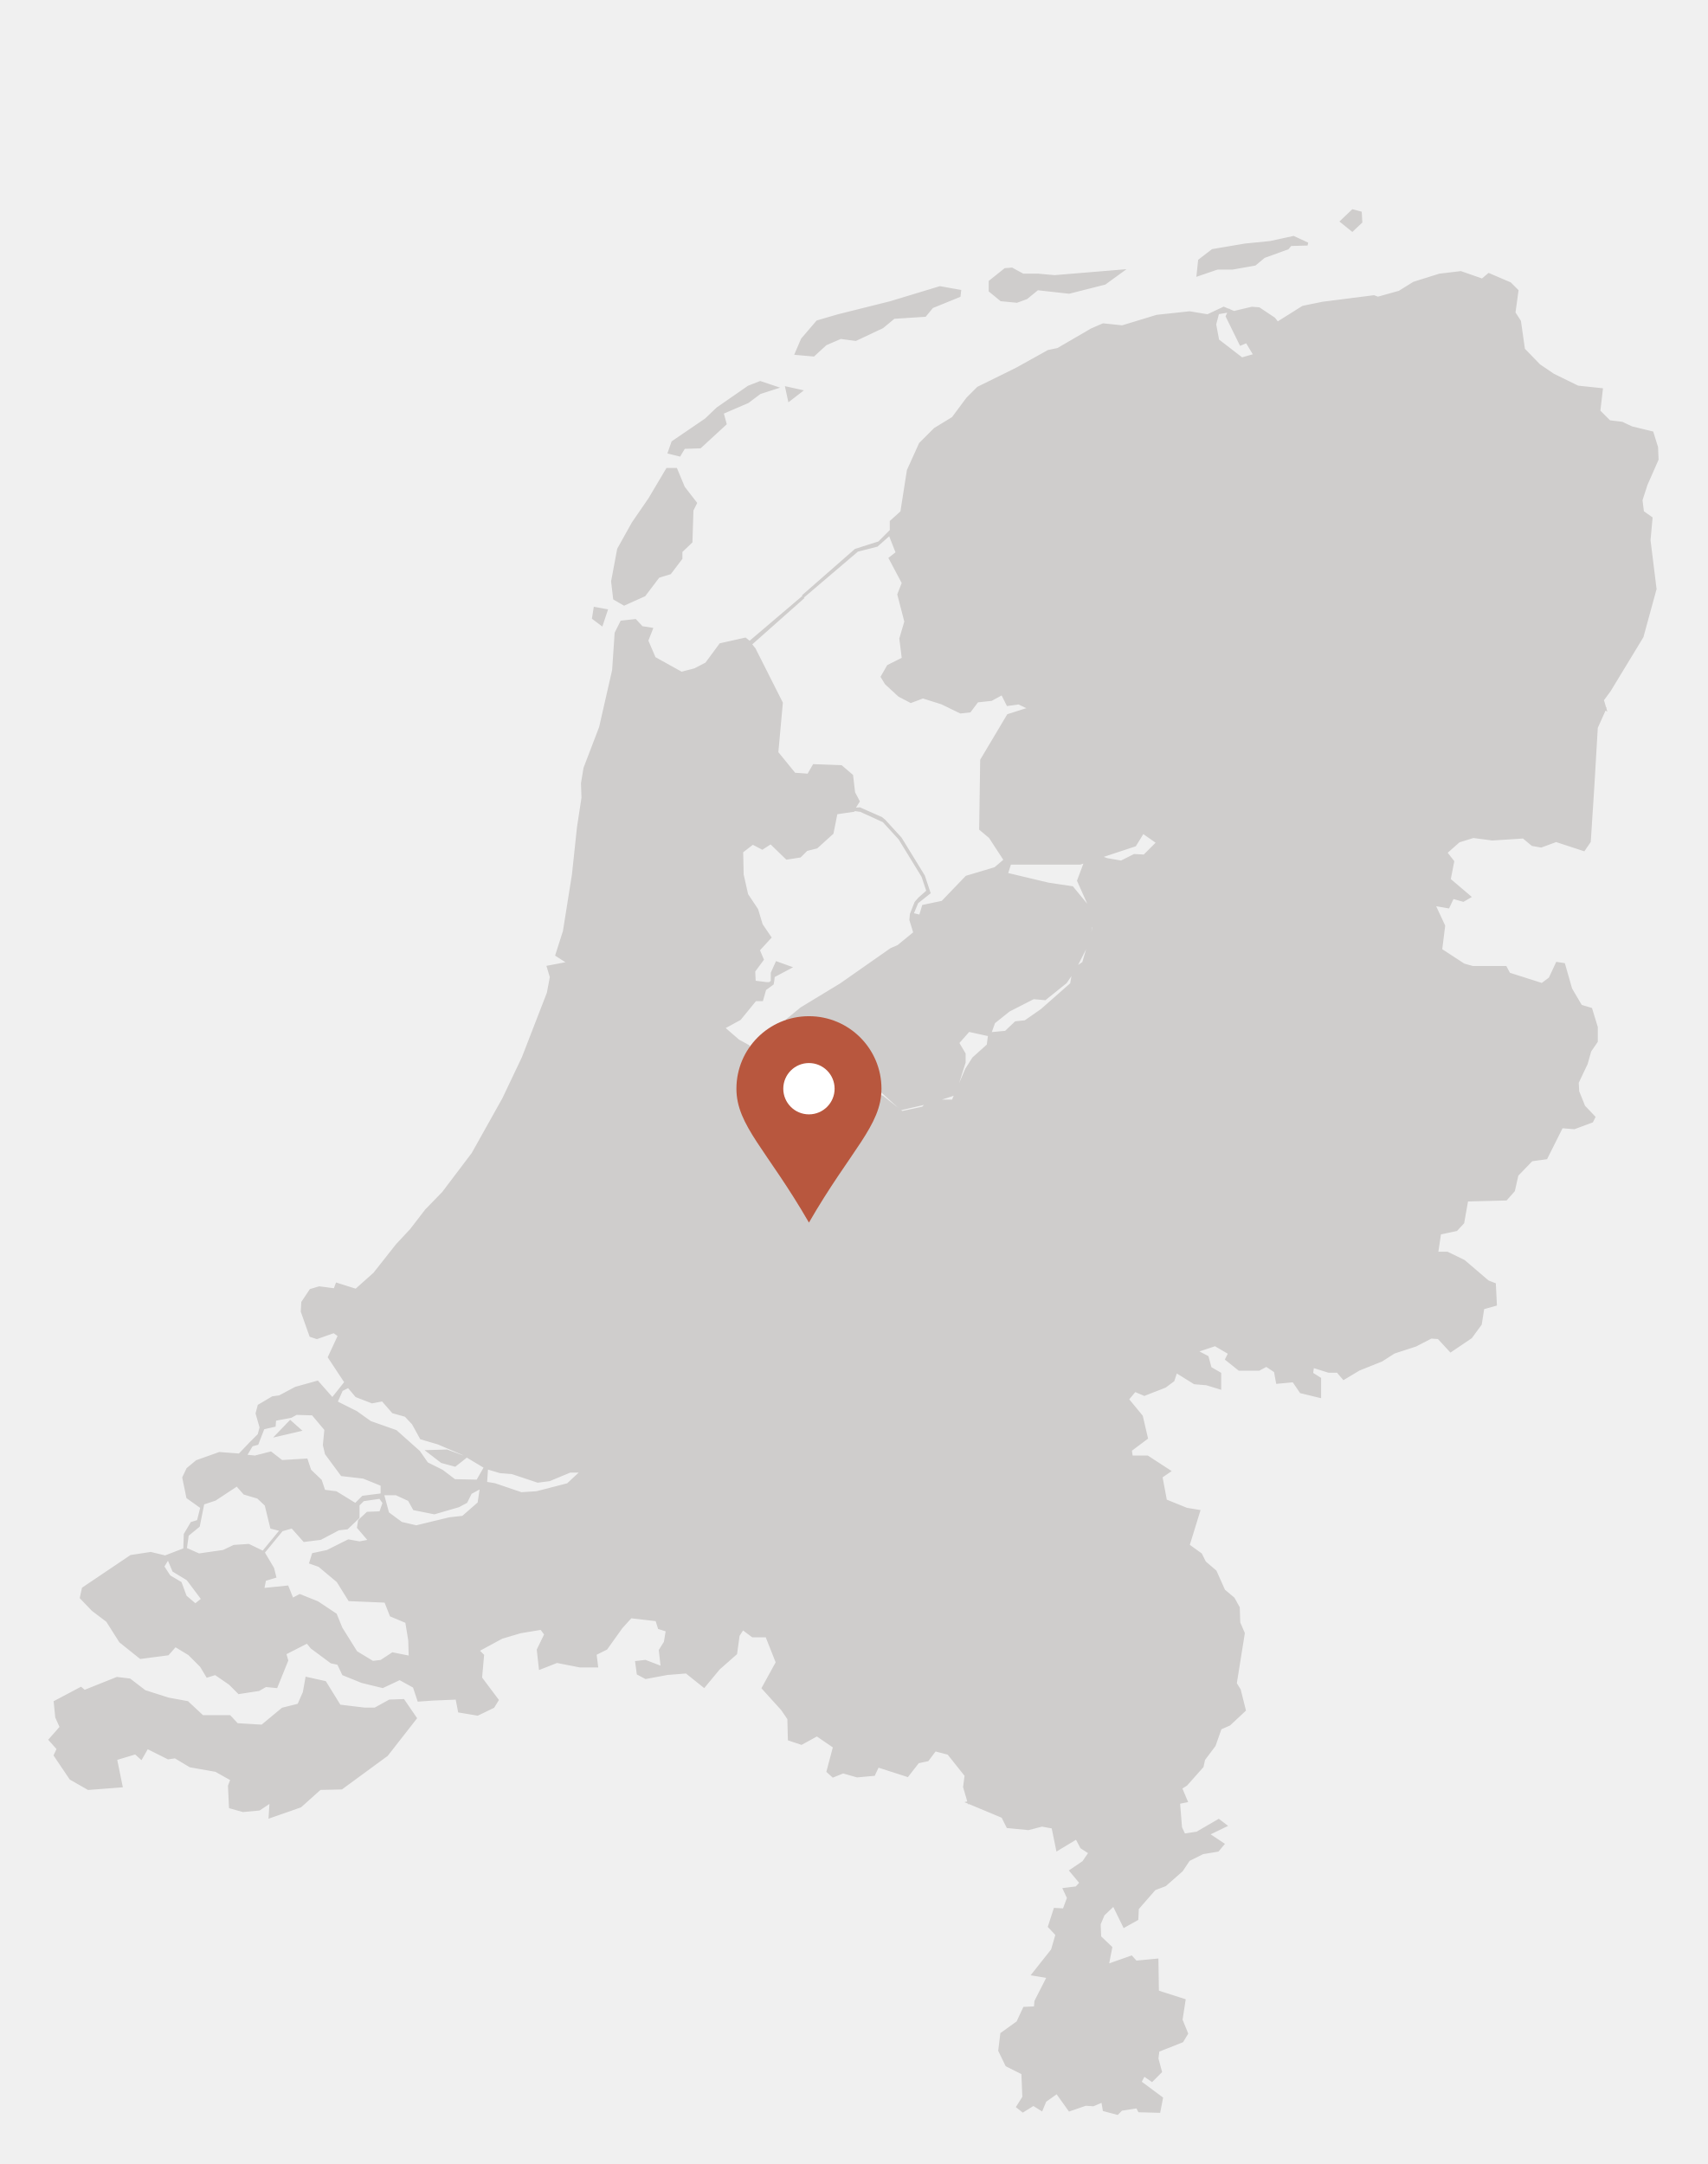
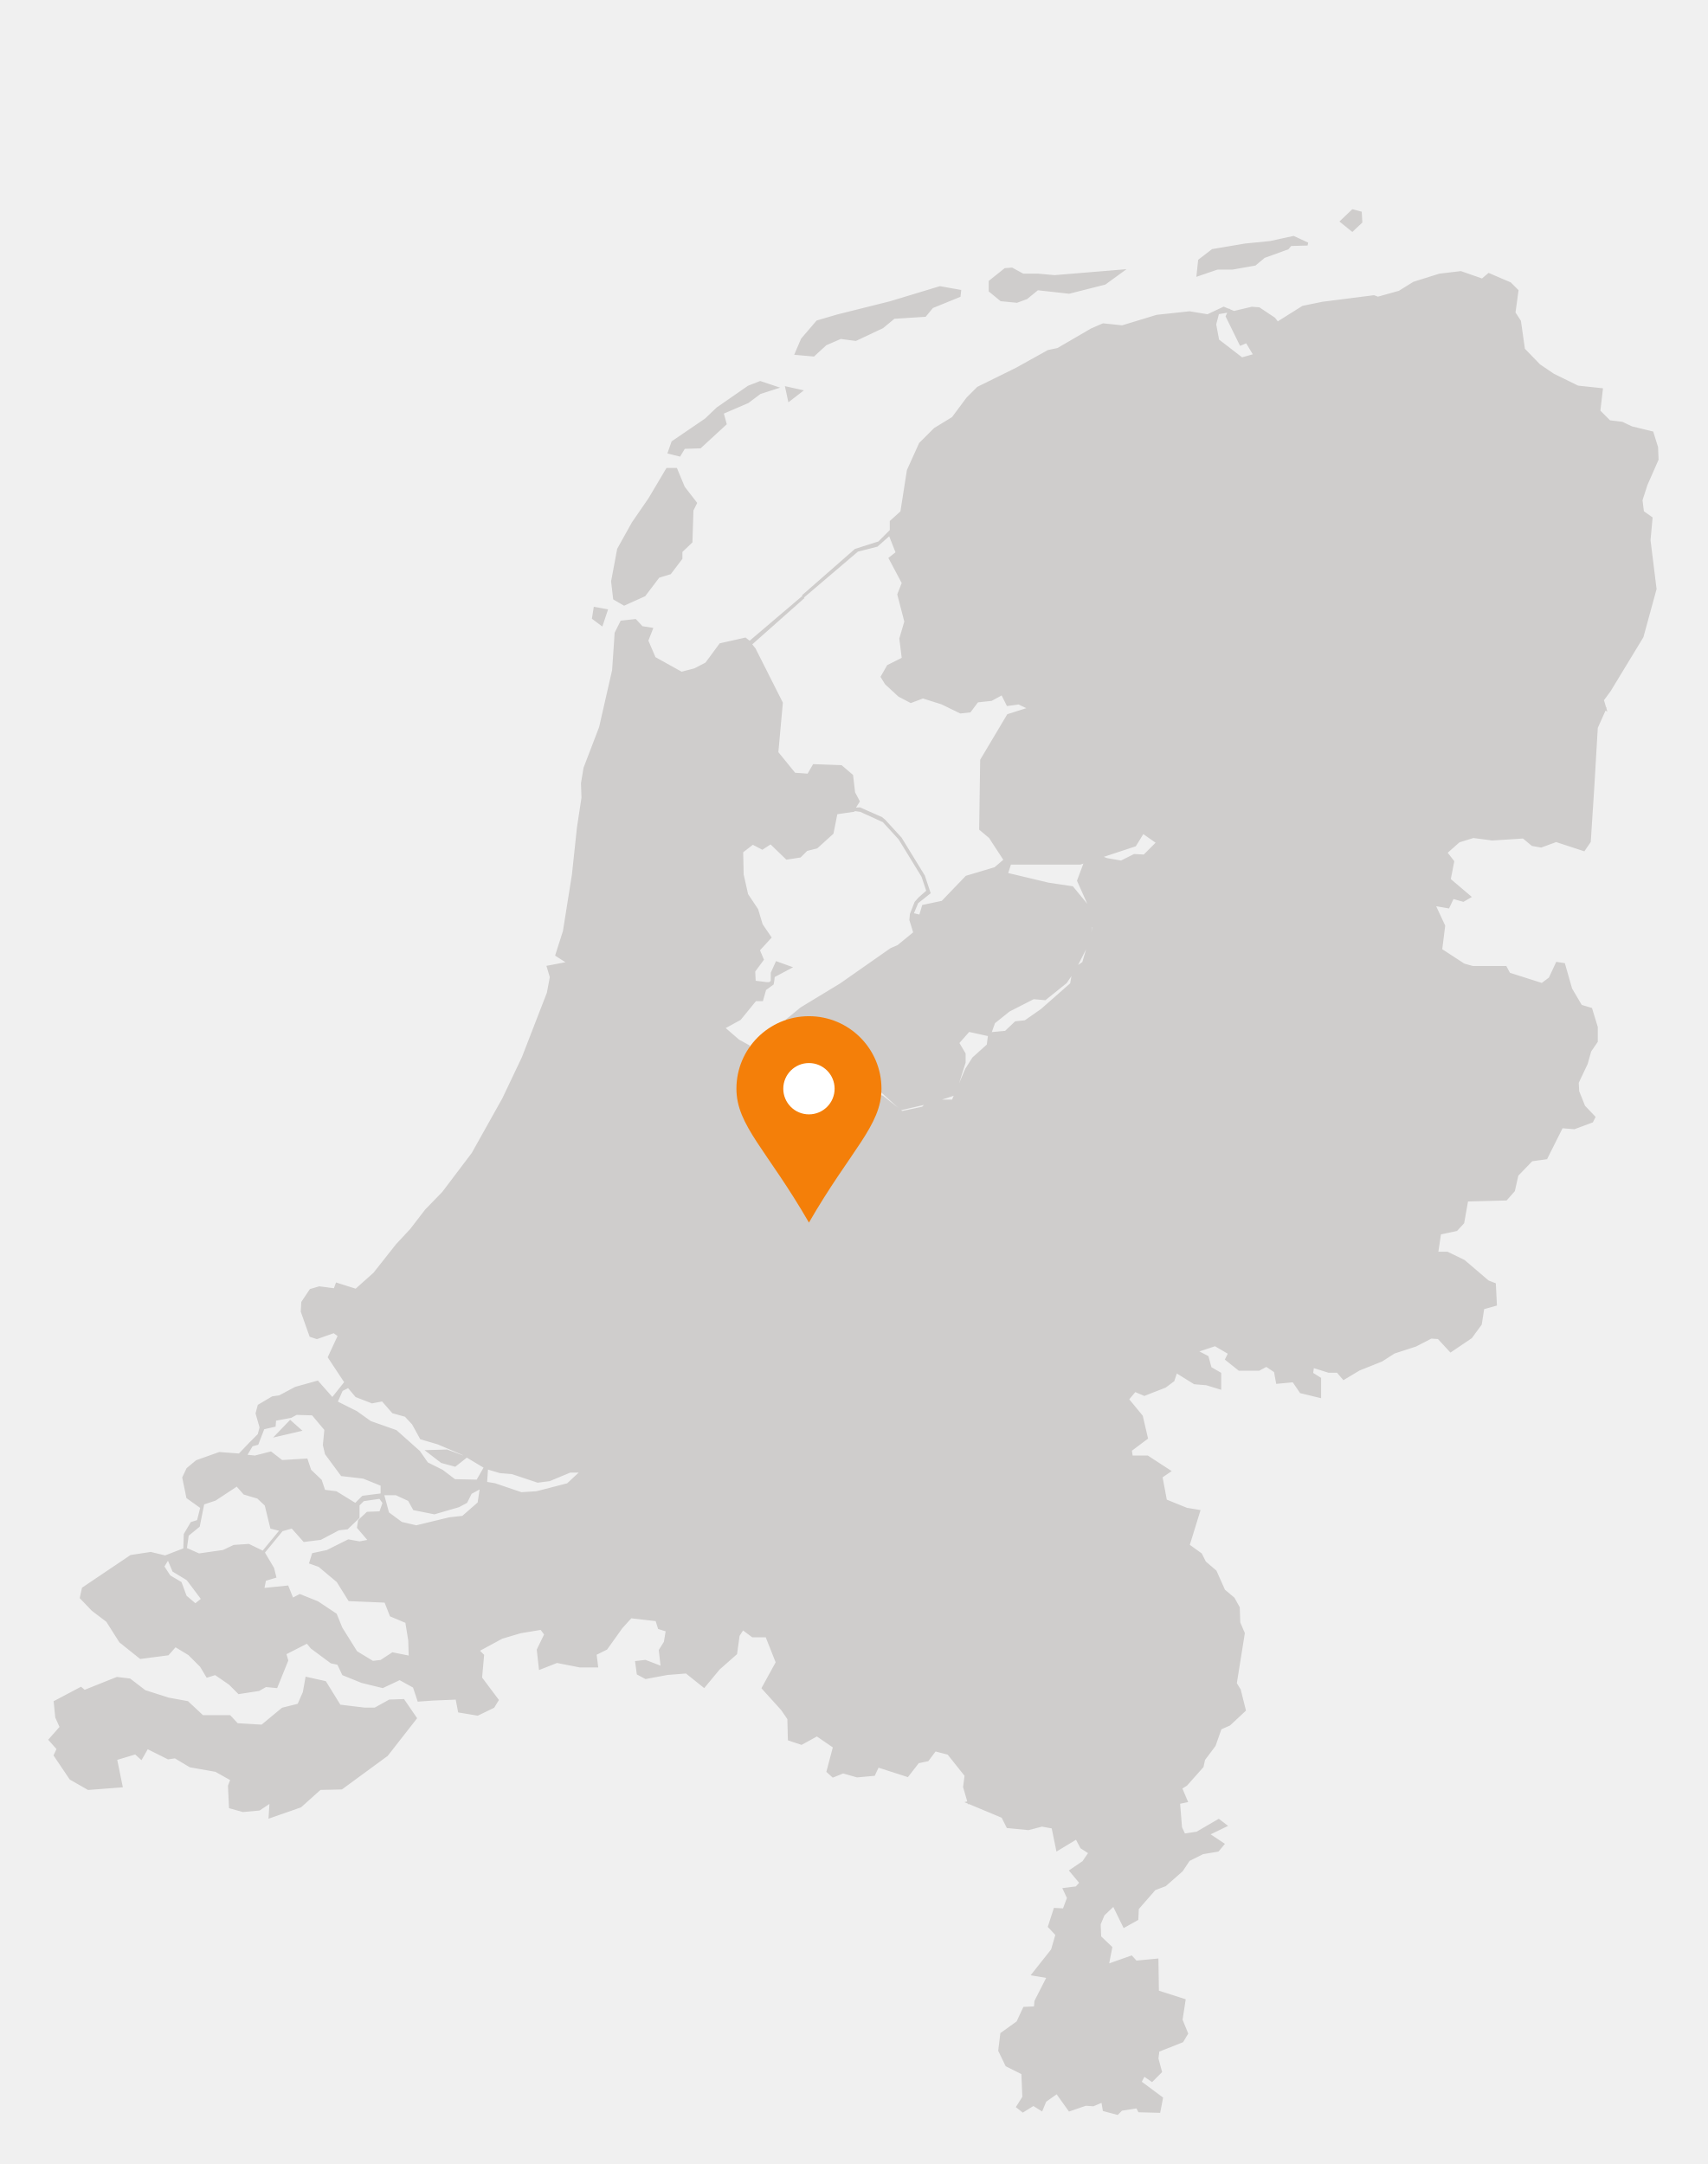
<svg xmlns="http://www.w3.org/2000/svg" viewBox="0 0 340 431" role="img" aria-label="Map of the Netherlands with a pin on Utrecht University">
  <path fill="#cfcdcc" stroke="#cfcdcc" stroke-width="0.6" fill-rule="evenodd" d="M 319.6 141.1 L 319.1 139.4 L 320.5 137.5 L 327.0 126.8 L 329.6 117.3 L 328.4 107.6 L 328.8 103.2 L 327.1 102.0 L 326.8 99.6 L 327.8 96.5 L 330.0 91.5 L 329.9 89.1 L 329.0 86.2 L 324.9 85.2 L 323.0 84.3 L 320.5 84.0 L 318.4 81.9 L 318.9 77.6 L 314.2 77.1 L 309.3 74.7 L 306.5 72.8 L 303.4 69.6 L 302.6 64.0 L 301.5 62.3 L 302.1 57.9 L 300.7 56.5 L 296.5 54.7 L 295.2 55.8 L 290.9 54.3 L 286.7 54.8 L 281.6 56.4 L 278.7 58.2 L 274.4 59.4 L 273.6 59.1 L 263.4 60.4 L 259.5 61.2 L 254.4 64.4 L 253.7 63.5 L 250.7 61.5 L 249.3 61.4 L 245.5 62.3 L 244.9 61.9 L 244.4 63.0 L 247.1 68.5 L 248.3 68.0 L 249.8 70.5 L 252.8 71.6 L 252.2 76.9 L 250.1 78.9 L 250.2 81.4 L 248.8 82.6 L 247.1 85.4 L 248.1 88.7 L 245.6 91.9 L 243.7 95.8 L 243.5 100.0 L 246.1 102.9 L 250.7 103.1 L 253.2 105.0 L 255.1 105.8 L 257.5 106.8 L 260.8 98.1 L 262.8 94.2 L 265.8 92.9 L 266.2 91.7 L 269.3 90.6 L 273.0 91.9 L 274.5 93.8 L 275.8 97.0 L 277.2 96.2 L 277.8 98.7 L 280.3 100.6 L 281.7 104.2 L 286.6 102.1 L 290.1 102.4 L 306.7 119.8 L 313.3 129.1 L 315.7 130.4 L 313.2 136.3 L 315.2 136.3 L 317.9 140.1 L 319.6 141.1 Z M 270.9 42.4 L 269.4 42.0 L 267.2 44.1 L 269.3 45.8 L 271.0 44.2 L 270.9 42.4 Z M 159.4 77.9 L 156.7 77.3 L 157.2 79.6 L 159.4 77.9 Z M 154.4 77.2 L 151.4 76.2 L 149.1 77.1 L 142.9 81.4 L 140.6 83.6 L 134.0 88.1 L 133.3 90.1 L 135.3 90.6 L 136.2 89.1 L 139.4 89.0 L 144.4 84.4 L 143.8 82.2 L 148.9 80.0 L 151.3 78.2 L 154.4 77.2 Z M 244.9 61.9 L 243.7 61.4 L 240.5 62.9 L 236.9 62.3 L 230.4 63.0 L 223.5 65.1 L 219.7 64.7 L 217.4 65.7 L 210.7 69.6 L 208.8 70.0 L 202.5 73.5 L 194.8 77.3 L 192.7 79.4 L 189.8 83.3 L 186.2 85.5 L 183.3 88.4 L 180.9 93.7 L 179.6 102.0 L 177.5 103.9 L 177.5 105.7 L 175.1 108.1 L 170.4 109.6 L 159.9 118.8 L 170.7 109.6 L 174.6 108.6 L 177.2 106.3 L 178.7 110.1 L 177.3 111.2 L 179.9 116.1 L 179.0 118.4 L 180.4 123.8 L 179.4 127.2 L 179.9 131.2 L 176.9 132.7 L 175.7 134.8 L 176.5 136.1 L 179.1 138.5 L 181.4 139.7 L 183.8 138.8 L 187.6 140.0 L 191.3 141.8 L 193.1 141.6 L 194.6 139.6 L 197.4 139.3 L 199.6 138.1 L 200.7 140.3 L 202.9 140.0 L 205.2 141.1 L 206.2 140.3 L 208.2 140.8 L 212.0 145.3 L 214.1 144.0 L 216.1 145.6 L 218.7 146.2 L 220.6 145.2 L 222.7 143.0 L 223.2 141.5 L 226.7 140.5 L 228.8 144.0 L 231.1 143.1 L 231.6 144.2 L 234.0 142.7 L 233.4 141.2 L 235.7 140.9 L 239.0 138.9 L 246.2 133.8 L 248.3 130.8 L 250.3 128.7 L 254.1 129.1 L 256.6 131.7 L 261.6 128.0 L 264.5 122.7 L 259.1 114.1 L 259.5 109.6 L 254.3 107.6 L 255.1 105.8 L 253.2 105.0 L 250.7 103.1 L 246.1 102.9 L 243.5 100.0 L 243.7 95.8 L 245.6 91.9 L 248.1 88.7 L 247.1 85.4 L 248.8 82.6 L 250.2 81.4 L 250.1 78.9 L 252.2 76.9 L 252.8 71.6 L 250.1 70.7 L 247.3 71.5 L 242.5 67.8 L 241.9 64.6 L 242.5 62.3 L 244.9 61.9 Z M 191.1 58.0 L 187.2 57.3 L 177.3 60.3 L 166.9 62.9 L 162.8 64.1 L 159.8 67.6 L 158.6 70.4 L 162.0 70.7 L 164.4 68.5 L 167.4 67.2 L 170.4 67.6 L 175.7 65.1 L 178.0 63.2 L 184.2 62.8 L 185.6 61.1 L 191.0 58.9 L 191.1 58.0 Z M 206.7 54.8 L 203.7 54.8 L 201.5 53.6 L 200.2 53.7 L 197.2 56.1 L 197.2 57.9 L 199.4 59.7 L 202.5 60.0 L 204.4 59.3 L 206.6 57.5 L 212.9 58.2 L 220.0 56.4 L 223.3 54.0 L 210.0 55.1 L 206.7 54.8 Z M 260.4 48.6 L 257.6 47.3 L 253.0 48.3 L 248.0 48.8 L 241.5 49.9 L 238.9 51.9 L 238.6 54.7 L 242.4 53.4 L 245.4 53.4 L 249.9 52.6 L 251.7 51.1 L 256.4 49.4 L 257.0 48.7 L 260.4 48.6 Z M 319.6 141.1 L 317.9 140.1 L 315.2 136.3 L 313.2 136.3 L 315.7 130.4 L 313.3 129.1 L 306.7 119.8 L 290.1 102.4 L 286.6 102.1 L 281.7 104.2 L 280.3 100.6 L 277.8 98.7 L 277.2 96.2 L 275.8 97.0 L 274.5 93.8 L 273.0 91.9 L 269.3 90.6 L 266.2 91.7 L 265.8 92.9 L 262.8 94.2 L 260.8 98.1 L 257.5 106.8 L 255.1 105.8 L 254.3 107.6 L 259.5 109.6 L 259.1 114.1 L 264.5 122.7 L 261.6 128.0 L 256.6 131.7 L 254.1 129.1 L 250.3 128.7 L 248.3 130.8 L 246.2 133.8 L 239.0 138.9 L 240.4 140.9 L 245.8 147.1 L 242.0 151.4 L 239.0 153.1 L 242.0 161.1 L 244.0 163.4 L 245.8 162.0 L 249.6 163.3 L 251.4 164.8 L 256.1 164.2 L 256.1 165.5 L 259.2 167.8 L 260.9 172.0 L 265.0 170.1 L 266.6 171.7 L 268.0 170.2 L 272.1 171.7 L 271.6 167.4 L 274.9 164.6 L 280.0 163.5 L 287.7 167.0 L 287.9 169.8 L 290.5 167.5 L 293.4 166.6 L 297.2 167.1 L 303.4 166.7 L 305.2 168.2 L 306.9 168.5 L 309.9 167.4 L 315.4 169.2 L 316.5 167.6 L 317.2 156.8 L 317.9 144.9 L 319.6 141.1 Z M 287.9 169.8 L 287.7 167.0 L 280.0 163.5 L 274.9 164.6 L 271.6 167.4 L 272.1 171.7 L 268.0 170.2 L 266.6 171.7 L 265.0 170.1 L 260.9 172.0 L 259.2 167.8 L 256.1 165.5 L 256.1 164.2 L 251.4 164.8 L 249.6 163.3 L 245.8 162.0 L 244.0 163.4 L 242.0 161.1 L 239.0 153.1 L 242.0 151.4 L 245.8 147.1 L 240.4 140.9 L 239.0 138.9 L 235.7 140.9 L 233.4 141.2 L 234.0 142.7 L 231.6 144.2 L 231.1 143.1 L 228.8 144.0 L 226.7 140.5 L 223.2 141.5 L 222.7 143.0 L 220.6 145.2 L 218.7 146.2 L 216.1 145.6 L 214.1 144.0 L 212.0 145.3 L 214.0 147.9 L 216.6 148.4 L 219.1 150.0 L 222.6 153.0 L 224.3 157.9 L 226.1 160.8 L 223.6 163.3 L 227.6 165.7 L 230.6 167.8 L 227.9 170.5 L 225.9 170.4 L 223.3 171.7 L 220.4 171.2 L 216.0 172.2 L 214.8 175.4 L 217.3 181.0 L 217.7 184.4 L 217.9 184.7 L 219.7 185.0 L 221.6 187.7 L 222.9 190.8 L 225.0 189.5 L 226.1 190.6 L 229.7 186.7 L 231.3 185.9 L 233.5 187.3 L 234.9 189.7 L 237.5 191.9 L 237.7 195.0 L 238.9 196.4 L 238.2 199.8 L 239.8 201.0 L 239.3 203.5 L 235.8 204.7 L 234.9 211.5 L 236.0 214.2 L 237.4 214.3 L 238.3 217.4 L 239.8 219.8 L 239.3 221.1 L 241.3 224.2 L 244.2 223.4 L 247.0 224.5 L 257.1 224.4 L 257.0 223.1 L 260.7 221.8 L 263.5 222.3 L 264.6 224.9 L 268.7 230.3 L 270.1 231.1 L 272.0 230.6 L 275.0 231.1 L 277.9 230.4 L 279.8 233.0 L 282.5 231.5 L 284.7 232.6 L 284.9 235.7 L 284.0 237.5 L 288.4 239.1 L 292.1 239.0 L 299.9 238.8 L 301.4 237.1 L 302.1 234.0 L 305.0 231.0 L 307.9 230.6 L 311.0 224.4 L 313.5 224.6 L 317.0 223.3 L 317.4 222.5 L 315.4 220.4 L 314.2 217.4 L 314.1 215.6 L 315.9 211.8 L 316.6 209.3 L 317.9 207.4 L 317.9 204.6 L 316.8 201.0 L 314.8 200.4 L 312.8 197.0 L 311.4 192.1 L 310.1 191.9 L 308.7 194.9 L 307.1 196.1 L 300.5 194.0 L 299.8 192.7 L 293.3 192.7 L 291.5 192.2 L 286.9 189.2 L 287.5 184.4 L 285.5 180.1 L 288.4 180.6 L 289.3 178.7 L 291.4 179.3 L 292.6 178.6 L 288.6 175.2 L 289.3 171.6 L 287.9 169.8 Z M 216.0 172.2 L 220.4 171.2 L 219.6 170.9 L 216.0 172.2 Z M 212.0 145.3 L 208.2 140.8 L 206.2 140.3 L 205.2 141.1 L 200.8 142.5 L 195.5 151.4 L 195.3 165.1 L 197.2 166.7 L 200.2 171.3 L 198.2 173.0 L 192.5 174.7 L 187.7 179.7 L 183.9 180.5 L 183.3 182.5 L 181.6 182.1 L 182.6 179.7 L 185.0 177.8 L 183.9 174.5 L 179.3 167.0 L 176.1 163.5 L 175.5 163.0 L 171.2 161.1 L 169.9 161.2 L 171.4 161.4 L 176.0 163.5 L 179.2 167.0 L 183.8 174.5 L 184.8 177.5 L 183.1 179.0 L 182.4 179.8 L 181.5 182.1 L 181.4 183.2 L 182.2 185.8 L 178.9 188.5 L 177.5 189.1 L 167.5 196.1 L 159.6 200.9 L 156.8 203.2 L 157.6 210.9 L 161.4 209.7 L 164.4 209.9 L 169.8 212.2 L 172.1 214.1 L 179.5 220.8 L 185.1 219.5 L 190.0 217.9 L 192.0 211.6 L 192.0 209.9 L 190.7 207.7 L 192.9 205.2 L 197.0 206.1 L 197.9 203.6 L 200.9 201.2 L 205.8 198.7 L 208.1 198.9 L 212.2 195.6 L 213.9 193.1 L 216.4 188.2 L 217.2 184.8 L 217.2 181.3 L 213.5 176.8 L 208.8 176.1 L 200.4 174.1 L 201.1 171.9 L 215.1 171.9 L 226.0 168.3 L 227.6 165.7 L 223.6 163.3 L 226.1 160.8 L 224.3 157.9 L 222.6 153.0 L 219.1 150.0 L 216.6 148.4 L 214.0 147.9 L 212.0 145.3 Z M 292.1 239.0 L 288.4 239.1 L 284.0 237.5 L 284.9 235.7 L 284.7 232.6 L 282.5 231.5 L 279.8 233.0 L 277.9 230.4 L 275.0 231.1 L 272.0 230.6 L 270.1 231.1 L 268.7 230.3 L 264.6 224.9 L 263.5 222.3 L 260.7 221.8 L 257.0 223.1 L 257.1 224.4 L 247.0 224.5 L 244.2 223.4 L 241.3 224.2 L 239.3 221.1 L 239.8 219.8 L 238.3 217.4 L 237.4 214.3 L 236.0 214.2 L 234.9 211.5 L 235.8 204.7 L 239.3 203.5 L 239.8 201.0 L 238.2 199.8 L 238.9 196.4 L 237.7 195.0 L 237.5 191.9 L 234.9 189.7 L 233.5 187.3 L 231.3 185.9 L 229.7 186.7 L 226.1 190.6 L 225.0 189.5 L 222.9 190.8 L 221.6 187.7 L 219.7 185.0 L 217.9 184.7 L 215.8 191.8 L 213.9 193.1 L 213.4 196.0 L 207.5 201.2 L 204.2 203.5 L 202.3 203.7 L 200.3 205.6 L 197.1 205.9 L 196.8 208.2 L 193.9 210.8 L 192.5 213.0 L 189.8 219.3 L 185.2 219.3 L 183.8 220.7 L 179.6 221.6 L 178.7 225.2 L 180.1 225.4 L 182.5 227.7 L 182.6 231.9 L 185.1 232.6 L 187.5 235.2 L 186.4 242.3 L 184.2 244.2 L 186.2 245.7 L 189.5 244.5 L 192.1 241.5 L 192.8 244.5 L 192.4 248.4 L 194.8 250.8 L 195.1 254.6 L 197.0 256.3 L 198.0 258.5 L 198.1 261.5 L 196.4 262.7 L 192.6 261.1 L 190.9 259.4 L 186.4 257.2 L 182.8 256.9 L 180.8 258.1 L 177.9 259.2 L 175.0 259.3 L 173.7 260.8 L 168.5 259.7 L 166.6 258.1 L 165.2 258.2 L 163.2 260.5 L 161.0 259.4 L 157.1 266.4 L 155.5 270.1 L 153.4 270.1 L 152.8 271.7 L 150.7 272.1 L 151.0 274.1 L 148.4 274.0 L 146.5 274.1 L 146.1 275.4 L 148.7 276.4 L 148.3 279.3 L 146.1 279.1 L 147.5 280.8 L 150.1 282.1 L 151.7 284.4 L 154.1 283.5 L 157.6 285.5 L 157.6 288.4 L 159.6 289.5 L 164.0 289.5 L 166.4 290.7 L 169.6 289.9 L 170.7 290.3 L 175.5 287.9 L 176.7 283.2 L 179.5 279.1 L 182.5 280.5 L 185.4 279.9 L 186.4 278.0 L 191.0 279.7 L 192.4 278.1 L 195.0 277.8 L 198.8 279.2 L 200.6 282.1 L 203.7 283.5 L 204.3 284.8 L 206.8 285.6 L 207.9 287.4 L 210.8 288.3 L 216.8 287.4 L 217.8 287.5 L 218.1 285.1 L 220.2 284.8 L 222.0 288.2 L 225.1 288.8 L 228.3 286.4 L 227.3 282.1 L 224.5 278.7 L 226.0 276.9 L 227.9 277.7 L 232.0 276.1 L 233.6 274.9 L 234.2 273.1 L 237.9 275.4 L 240.3 275.6 L 242.9 276.4 L 242.9 273.6 L 241.0 272.5 L 240.4 270.3 L 238.1 269.1 L 242.0 267.8 L 244.9 269.5 L 244.3 270.7 L 246.8 272.7 L 250.7 272.7 L 252.2 271.9 L 254.0 273.1 L 254.4 275.3 L 257.6 275.0 L 259.1 277.2 L 262.8 278.1 L 262.8 274.6 L 261.2 273.6 L 261.4 272.1 L 264.6 273.1 L 266.4 273.1 L 267.6 274.5 L 270.6 272.7 L 275.1 270.9 L 277.6 269.3 L 281.9 267.9 L 285.0 266.3 L 286.5 266.4 L 288.9 269.0 L 292.9 266.3 L 294.8 263.7 L 295.3 260.5 L 297.8 259.8 L 297.6 255.8 L 296.3 255.3 L 291.5 251.2 L 288.2 249.6 L 286.1 249.6 L 286.7 245.6 L 290.0 244.9 L 291.3 243.5 L 292.1 239.0 Z M 171.5 217.4 L 168.2 216.9 L 164.6 224.6 L 164.1 227.2 L 162.1 231.0 L 156.2 230.6 L 149.9 232.6 L 148.9 226.2 L 149.6 223.8 L 150.8 223.0 L 148.4 219.3 L 149.7 216.9 L 147.2 213.9 L 145.9 216.0 L 144.8 215.8 L 142.9 217.4 L 140.0 217.4 L 140.2 218.8 L 138.7 220.8 L 135.3 220.8 L 133.1 223.0 L 130.7 224.4 L 129.1 224.4 L 130.7 227.7 L 133.2 230.7 L 137.2 233.1 L 135.7 234.0 L 135.8 236.3 L 134.1 236.5 L 132.3 235.4 L 130.6 236.1 L 128.9 238.5 L 131.6 240.6 L 131.7 244.9 L 135.2 246.5 L 131.9 248.3 L 129.8 253.1 L 133.4 252.6 L 134.3 254.2 L 131.0 255.0 L 133.4 258.4 L 134.5 259.3 L 136.0 263.3 L 140.5 262.0 L 141.1 264.6 L 142.5 266.3 L 145.7 268.2 L 146.0 270.6 L 148.1 271.0 L 148.4 274.0 L 151.0 274.1 L 150.7 272.1 L 152.8 271.7 L 153.4 270.1 L 155.5 270.1 L 157.1 266.4 L 161.0 259.4 L 163.2 260.5 L 165.2 258.2 L 166.6 258.1 L 168.5 259.7 L 173.7 260.8 L 175.0 259.3 L 177.9 259.2 L 180.8 258.1 L 182.8 256.9 L 186.4 257.2 L 190.9 259.4 L 192.6 261.1 L 196.4 262.7 L 198.1 261.5 L 198.0 258.5 L 197.0 256.3 L 195.1 254.6 L 194.8 250.8 L 192.4 248.4 L 192.8 244.5 L 192.1 241.5 L 189.5 244.5 L 186.2 245.7 L 184.2 244.2 L 186.4 242.3 L 187.5 235.2 L 185.1 232.6 L 182.6 231.9 L 182.5 227.7 L 180.1 225.4 L 178.7 225.2 L 179.6 221.6 L 175.7 218.5 L 171.5 217.4 Z M 119.8 124.3 L 120.7 121.6 L 118.5 121.2 L 118.2 123.1 L 119.8 124.3 Z M 169.9 161.2 L 170.9 159.6 L 170.0 157.9 L 169.6 154.5 L 167.5 152.7 L 162.1 152.5 L 161.0 154.4 L 158.2 154.2 L 154.7 149.9 L 155.6 140.0 L 150.2 129.3 L 149.4 128.3 L 160.0 118.9 L 149.3 128.0 L 148.4 127.3 L 143.5 128.4 L 140.7 132.2 L 138.4 133.4 L 135.7 134.1 L 130.3 131.1 L 128.8 127.6 L 129.7 125.3 L 127.8 125.0 L 126.5 123.6 L 123.8 123.9 L 122.7 126.1 L 122.2 133.5 L 119.6 144.9 L 116.5 153.0 L 116.0 156.0 L 116.1 158.9 L 115.2 164.8 L 114.2 174.2 L 112.4 185.5 L 110.9 190.2 L 113.4 191.8 L 109.2 192.6 L 109.8 194.6 L 109.2 197.8 L 104.2 210.7 L 110.0 213.2 L 110.4 212.3 L 114.0 212.6 L 112.0 217.2 L 110.3 218.7 L 109.4 225.4 L 113.2 226.0 L 115.7 225.8 L 118.8 223.8 L 120.1 224.4 L 121.6 223.4 L 123.2 223.7 L 123.3 226.2 L 129.1 224.4 L 130.7 224.4 L 133.1 223.0 L 135.3 220.8 L 138.7 220.8 L 140.2 218.8 L 140.0 217.4 L 142.9 217.4 L 144.8 215.8 L 145.9 216.0 L 147.2 213.9 L 149.7 216.9 L 148.4 219.3 L 150.8 223.0 L 149.6 223.8 L 148.9 226.2 L 149.9 232.6 L 156.2 230.6 L 162.1 231.0 L 164.1 227.2 L 164.6 224.6 L 168.2 216.9 L 171.5 217.4 L 170.7 215.4 L 172.2 214.1 L 170.2 214.9 L 166.7 212.8 L 162.5 213.2 L 160.5 213.9 L 158.4 212.4 L 157.6 211.1 L 152.5 209.0 L 149.2 209.9 L 149.0 208.4 L 147.0 207.3 L 144.0 204.7 L 147.3 202.9 L 150.4 199.1 L 151.7 199.1 L 152.3 197.0 L 153.8 195.9 L 153.9 195.3 L 154.0 194.4 L 157.2 192.7 L 154.7 191.8 L 153.8 193.8 L 153.8 195.5 L 153.3 195.9 L 152.6 195.9 L 150.2 195.6 L 150.1 193.4 L 151.8 191.1 L 151.0 189.2 L 153.3 186.7 L 151.6 184.2 L 150.7 181.2 L 148.7 178.2 L 147.8 174.2 L 147.7 169.6 L 149.9 167.9 L 151.8 168.9 L 153.5 167.8 L 156.7 170.9 L 159.3 170.5 L 160.6 169.2 L 162.6 168.7 L 165.7 165.9 L 166.5 161.9 L 169.9 161.4 Z M 136.1 97.1 L 134.6 93.5 L 132.9 93.5 L 129.4 99.4 L 126.1 104.2 L 123.2 109.4 L 122.0 115.8 L 122.4 119.2 L 124.3 120.3 L 128.3 118.5 L 131.1 114.8 L 133.4 114.1 L 135.6 111.2 L 135.6 109.8 L 137.6 107.9 L 137.8 101.6 L 138.5 100.2 L 136.1 97.1 Z M 92.5 290.3 L 89.0 289.0 L 85.4 289.1 L 88.0 291.1 L 90.6 291.8 L 92.5 290.3 Z M 59.6 284.8 L 57.8 283.2 L 55.3 285.8 L 59.6 284.8 Z M 129.1 224.4 L 123.3 226.2 L 123.2 223.7 L 121.6 223.4 L 120.1 224.4 L 118.8 223.8 L 115.7 225.8 L 113.2 226.0 L 109.4 225.4 L 110.3 218.7 L 112.0 217.2 L 114.0 212.6 L 110.4 212.3 L 110.0 213.2 L 104.2 210.7 L 100.3 218.9 L 94.2 229.8 L 88.3 237.6 L 84.9 241.1 L 81.9 245.0 L 79.1 248.0 L 74.6 253.7 L 70.9 257.0 L 67.1 255.8 L 66.7 256.9 L 63.6 256.5 L 61.9 257.0 L 60.3 259.4 L 60.2 261.2 L 61.9 266.0 L 63.1 266.4 L 66.5 265.2 L 67.6 266.0 L 65.6 270.3 L 68.9 275.3 L 66.2 278.7 L 63.2 275.3 L 58.9 276.5 L 55.7 278.2 L 54.3 278.4 L 51.6 280.0 L 51.2 281.5 L 52.0 284.3 L 51.6 285.8 L 49.9 287.5 L 50.1 287.8 L 51.2 287.5 L 52.4 284.4 L 54.6 283.9 L 54.7 282.7 L 57.9 282.1 L 59.0 281.5 L 62.3 281.6 L 64.9 284.7 L 64.6 287.8 L 65.0 289.5 L 68.1 293.7 L 72.4 294.2 L 76.1 295.7 L 76.1 297.5 L 78.9 297.5 L 81.5 298.7 L 82.5 300.5 L 86.5 301.3 L 91.3 299.9 L 92.8 299.1 L 93.7 297.3 L 95.9 296.1 L 96.7 295.4 L 96.9 292.3 L 99.6 293.1 L 102.0 293.3 L 107.1 295.0 L 109.4 294.7 L 113.5 293.0 L 115.9 293.0 L 116.6 292.7 L 119.2 292.0 L 124.3 287.8 L 125.8 284.3 L 127.4 282.8 L 129.3 281.9 L 133.4 282.0 L 136.9 279.3 L 140.8 278.1 L 146.1 279.1 L 148.3 279.3 L 148.7 276.4 L 146.1 275.4 L 146.5 274.1 L 148.4 274.0 L 148.1 271.0 L 146.0 270.6 L 145.7 268.2 L 142.5 266.3 L 141.1 264.6 L 140.5 262.0 L 136.0 263.3 L 134.5 259.3 L 133.4 258.4 L 131.0 255.0 L 134.3 254.2 L 133.4 252.6 L 129.8 253.1 L 131.9 248.3 L 135.2 246.5 L 131.7 244.9 L 131.6 240.6 L 128.9 238.5 L 130.6 236.1 L 132.3 235.4 L 134.1 236.5 L 135.8 236.3 L 135.7 234.0 L 137.2 233.1 L 133.2 230.7 L 130.7 227.7 L 129.1 224.4 Z M 68.0 276.8 L 69.4 276.1 L 71.0 278.0 L 74.1 279.2 L 76.2 278.8 L 78.3 281.2 L 80.8 281.9 L 82.3 283.5 L 83.9 286.4 L 87.3 287.4 L 92.2 289.5 L 96.7 292.2 L 95.1 295.0 L 90.5 294.9 L 88.0 293.0 L 85.0 291.5 L 83.4 289.2 L 78.8 285.1 L 73.7 283.3 L 70.9 281.3 L 66.9 279.3 L 68.0 276.8 Z M 23.3 334.3 L 16.8 336.9 L 16.1 336.3 L 11.0 339.0 L 11.3 342.0 L 12.2 344.0 L 10.0 346.5 L 11.6 348.3 L 11.0 349.6 L 14.1 354.2 L 17.6 356.2 L 24.1 355.7 L 23.0 350.3 L 27.0 349.1 L 28.1 350.1 L 29.3 348.0 L 33.5 350.1 L 34.9 349.9 L 37.9 351.7 L 43.0 352.6 L 46.2 354.4 L 45.7 355.7 L 45.9 359.9 L 48.4 360.6 L 51.6 360.3 L 54.0 358.7 L 53.8 361.8 L 59.8 359.7 L 63.7 356.2 L 68.0 356.1 L 77.0 349.5 L 82.7 342.2 L 80.3 338.7 L 77.6 338.8 L 74.7 340.4 L 72.6 340.4 L 67.6 339.8 L 64.7 335.1 L 61.1 334.3 L 60.6 337.1 L 59.5 339.6 L 56.3 340.4 L 52.2 343.8 L 47.2 343.5 L 45.7 341.9 L 40.3 341.9 L 37.3 339.1 L 33.5 338.4 L 28.8 336.9 L 25.8 334.6 L 23.3 334.3 Z M 50.1 287.8 L 49.9 287.5 L 47.7 289.8 L 43.7 289.5 L 39.2 291.1 L 37.4 292.6 L 36.6 294.3 L 37.4 298.2 L 40.2 300.2 L 39.5 303.0 L 38.2 303.4 L 36.9 305.6 L 36.8 308.6 L 32.9 310.1 L 30.0 309.4 L 26.1 310.0 L 16.6 316.4 L 16.2 318.2 L 18.5 320.6 L 21.4 322.8 L 24.0 326.9 L 28.0 330.1 L 33.4 329.4 L 34.9 327.7 L 37.7 329.4 L 40.1 331.8 L 41.3 333.8 L 42.9 333.3 L 45.8 335.3 L 47.6 337.1 L 51.5 336.5 L 52.9 335.7 L 55.0 335.9 L 57.1 330.7 L 56.7 329.3 L 61.2 327.0 L 62.1 328.1 L 66.0 331.0 L 67.4 331.3 L 68.4 333.4 L 72.1 334.9 L 76.2 335.9 L 79.6 334.3 L 82.5 335.9 L 83.4 338.6 L 86.2 338.4 L 85.4 337.4 L 85.1 333.1 L 86.1 331.9 L 81.4 321.3 L 82.8 316.2 L 82.1 313.4 L 79.1 309.4 L 79.1 307.4 L 81.0 304.9 L 82.9 304.1 L 79.9 303.4 L 77.2 301.4 L 76.2 297.7 L 72.3 298.2 L 70.8 299.7 L 66.9 297.3 L 64.5 297.0 L 63.8 294.9 L 61.7 292.9 L 61.0 290.8 L 56.1 291.1 L 53.9 289.4 L 50.8 290.2 L 48.8 290.0 L 50.1 287.8 Z M 47.2 295.7 L 48.7 297.4 L 51.4 298.2 L 53.0 299.7 L 54.1 304.2 L 56.1 304.7 L 52.4 309.2 L 49.5 307.8 L 46.6 308.0 L 44.5 309.0 L 39.6 309.7 L 36.9 308.5 L 37.3 305.7 L 39.5 303.9 L 40.4 299.4 L 42.8 298.6 L 47.2 295.7 Z M 71.3 299.7 L 72.3 298.7 L 75.7 298.2 L 76.5 299.3 L 75.8 301.3 L 73.2 301.4 L 71.6 302.9 L 71.4 304.2 L 73.7 306.9 L 71.6 307.3 L 69.4 306.9 L 65.2 309.0 L 62.4 309.6 L 61.9 311.2 L 63.6 311.8 L 67.3 314.9 L 69.6 318.6 L 76.8 318.9 L 77.9 321.7 L 81.0 323.0 L 81.6 326.7 L 81.7 330.1 L 78.2 329.4 L 75.9 330.9 L 74.2 331.1 L 70.9 329.1 L 67.9 324.3 L 66.8 321.6 L 63.2 319.2 L 59.7 317.8 L 58.2 318.6 L 57.2 316.1 L 52.3 316.6 L 52.7 314.6 L 54.7 314.0 L 54.3 312.4 L 52.4 309.2 L 56.1 304.7 L 58.2 304.1 L 60.6 306.8 L 63.8 306.4 L 67.4 304.5 L 69.1 304.3 L 71.3 302.2 L 71.3 299.7 Z M 38.9 319.7 L 36.9 318.0 L 35.9 315.3 L 33.7 314.0 L 32.4 312.0 L 33.5 310.2 L 34.6 312.8 L 37.4 314.5 L 40.4 318.5 L 38.9 319.7 Z M 217.8 287.5 L 216.8 287.4 L 210.8 288.3 L 207.9 287.4 L 206.8 285.6 L 204.3 284.8 L 203.7 283.5 L 200.6 282.1 L 198.8 279.2 L 195.0 277.8 L 192.4 278.1 L 191.0 279.7 L 186.4 278.0 L 185.4 279.9 L 182.5 280.5 L 179.5 279.1 L 176.7 283.2 L 175.5 287.9 L 170.7 290.3 L 169.6 289.9 L 166.4 290.7 L 164.0 289.5 L 159.6 289.5 L 157.6 288.4 L 157.6 285.5 L 154.1 283.5 L 151.7 284.4 L 150.1 282.1 L 147.5 280.8 L 146.1 279.1 L 140.8 278.1 L 136.9 279.3 L 133.4 282.0 L 129.3 281.9 L 127.4 282.8 L 125.8 284.3 L 124.3 287.8 L 119.2 292.0 L 116.6 292.7 L 116.0 293.0 L 113.1 295.7 L 106.9 297.3 L 103.8 297.5 L 98.5 295.7 L 96.7 295.4 L 95.9 296.1 L 95.4 299.4 L 92.2 302.2 L 89.5 302.5 L 82.9 304.1 L 81.0 304.9 L 79.1 307.4 L 79.1 309.4 L 82.1 313.4 L 82.8 316.2 L 81.4 321.3 L 86.1 331.9 L 85.1 333.1 L 85.4 337.4 L 86.2 338.4 L 91.0 338.2 L 91.5 340.8 L 95.1 341.4 L 98.2 339.9 L 99.0 338.6 L 95.7 334.2 L 96.1 329.7 L 95.1 328.7 L 99.9 326.1 L 103.6 325.0 L 107.8 324.3 L 108.7 325.5 L 107.2 328.6 L 107.6 332.2 L 110.9 330.9 L 115.5 331.8 L 118.8 331.8 L 118.5 329.4 L 120.7 328.3 L 123.7 324.1 L 125.6 322.0 L 130.8 322.6 L 131.3 324.2 L 132.9 324.7 L 132.5 327.1 L 131.5 328.7 L 131.9 332.2 L 128.5 330.9 L 126.8 331.1 L 127.1 333.3 L 128.6 334.1 L 132.9 333.3 L 136.7 333.0 L 140.2 335.8 L 143.1 332.3 L 146.5 329.3 L 147.0 325.7 L 147.9 324.3 L 149.9 325.8 L 152.7 325.8 L 154.8 331.1 L 152.0 336.2 L 155.8 340.4 L 157.1 342.3 L 157.2 346.4 L 159.6 347.2 L 162.7 345.5 L 166.2 347.9 L 164.9 352.8 L 165.9 353.7 L 167.9 352.9 L 170.7 353.7 L 174.0 353.4 L 174.8 351.7 L 180.7 353.6 L 182.8 350.9 L 184.7 350.5 L 186.2 348.5 L 188.9 349.2 L 192.4 353.6 L 192.1 355.9 L 193.0 359.0 L 197.4 357.9 L 198.0 352.0 L 201.8 346.5 L 218.6 341.5 L 223.3 337.2 L 218.4 328.6 L 217.5 323.0 L 216.8 321.4 L 215.6 313.2 L 220.0 314.0 L 221.3 315.0 L 223.6 314.8 L 229.4 312.6 L 231.7 315.0 L 232.3 311.0 L 231.2 309.2 L 230.7 305.7 L 226.7 302.5 L 226.0 301.0 L 226.1 298.5 L 225.3 294.1 L 220.7 292.6 L 219.5 291.5 L 219.1 288.6 L 217.8 287.5 Z M 225.1 288.8 L 222.0 288.2 L 220.2 284.8 L 218.1 285.1 L 217.8 287.5 L 219.1 288.6 L 219.5 291.5 L 220.7 292.6 L 225.3 294.1 L 226.1 298.5 L 226.0 301.0 L 226.7 302.5 L 230.7 305.7 L 231.2 309.2 L 232.3 311.0 L 231.7 315.0 L 229.4 312.6 L 223.6 314.8 L 221.3 315.0 L 220.0 314.0 L 215.6 313.2 L 216.8 321.4 L 217.5 323.0 L 218.4 328.6 L 223.3 337.2 L 218.6 341.5 L 201.8 346.5 L 198.0 352.0 L 197.4 357.9 L 193.0 359.0 L 199.7 361.8 L 200.7 363.8 L 204.8 364.2 L 207.5 363.5 L 209.7 363.9 L 210.6 368.3 L 214.4 366.0 L 215.4 367.9 L 217.1 369.0 L 215.8 370.9 L 213.3 372.6 L 215.3 375.0 L 214.4 376.0 L 212.0 376.3 L 212.8 378.0 L 211.9 380.4 L 210.1 380.3 L 209.0 383.7 L 210.5 385.3 L 209.6 388.4 L 205.8 393.2 L 208.8 393.7 L 206.3 398.6 L 206.2 399.9 L 204.0 400.0 L 202.7 402.8 L 199.5 405.1 L 199.1 408.4 L 200.5 411.3 L 203.7 412.9 L 203.9 417.7 L 202.7 419.6 L 203.7 420.4 L 205.8 419.1 L 207.4 420.1 L 208.1 418.4 L 210.5 416.7 L 213.0 420.2 L 216.2 419.1 L 217.7 419.2 L 219.6 418.4 L 219.9 420.2 L 222.5 420.9 L 223.3 420.1 L 226.5 419.6 L 226.9 420.4 L 230.8 420.5 L 231.3 417.9 L 227.0 414.7 L 227.8 413.2 L 229.4 414.3 L 231.1 412.6 L 230.4 410.0 L 230.6 408.4 L 235.4 406.5 L 236.3 405.0 L 235.2 402.3 L 235.8 398.4 L 230.5 396.7 L 230.4 390.4 L 226.2 390.8 L 225.3 389.8 L 220.5 391.5 L 221.2 387.9 L 219.0 385.8 L 218.9 383.2 L 219.7 381.3 L 221.8 379.3 L 223.9 383.6 L 226.4 382.2 L 226.5 380.1 L 229.9 376.2 L 232.0 375.4 L 235.3 372.5 L 236.7 370.4 L 239.5 369.0 L 242.5 368.5 L 243.5 367.3 L 240.5 365.3 L 244.0 363.6 L 242.7 362.6 L 238.4 365.1 L 235.8 365.5 L 235.1 364.0 L 234.7 359.0 L 236.2 358.7 L 235.1 356.1 L 236.2 355.4 L 239.4 351.8 L 239.7 350.4 L 241.8 347.6 L 243.0 344.2 L 244.8 343.4 L 247.8 340.6 L 246.8 336.6 L 246.0 335.3 L 247.6 325.3 L 246.7 323.2 L 246.6 320.2 L 245.6 318.4 L 243.7 316.8 L 242.0 313.0 L 239.9 311.2 L 239.1 309.6 L 236.6 307.8 L 238.7 301.0 L 236.3 300.6 L 232.1 298.9 L 231.2 294.1 L 232.8 293.0 L 228.5 290.2 L 225.3 290.2 L 225.1 288.8 Z" />
  <g transform="translate(161.1 243.5) scale(1.111)">
-     <path fill="#B8573E" d="M 0 0 C -7.5 -13 -13 -17.4 -13 -24 A 13 13 0 1 1 13 -24 C 13 -17.4 7.5 -13 0 0 Z" />
+     <path fill="#F47F09" d="M 0 0 C -7.5 -13 -13 -17.4 -13 -24 A 13 13 0 1 1 13 -24 C 13 -17.4 7.5 -13 0 0 Z" />
    <circle cx="0" cy="-24" r="4.6" fill="#ffffff" />
  </g>
</svg>
